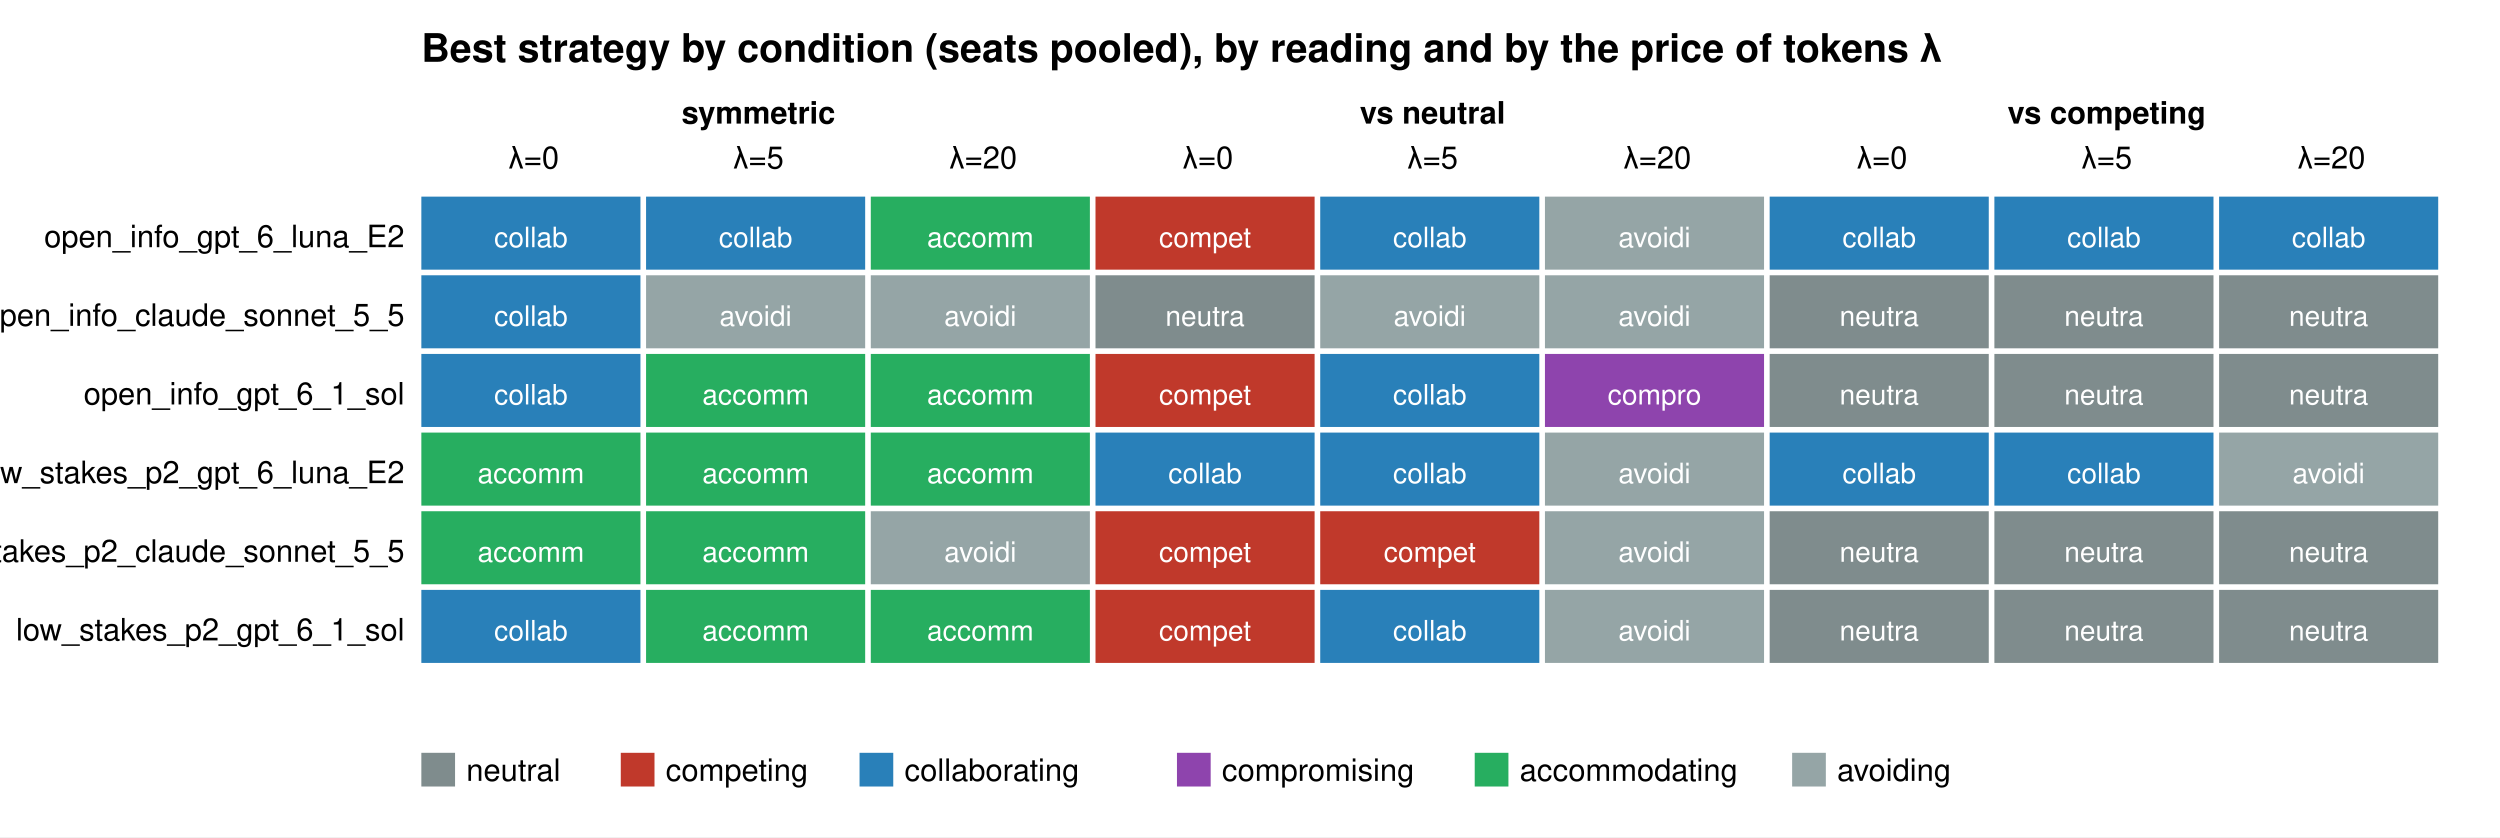
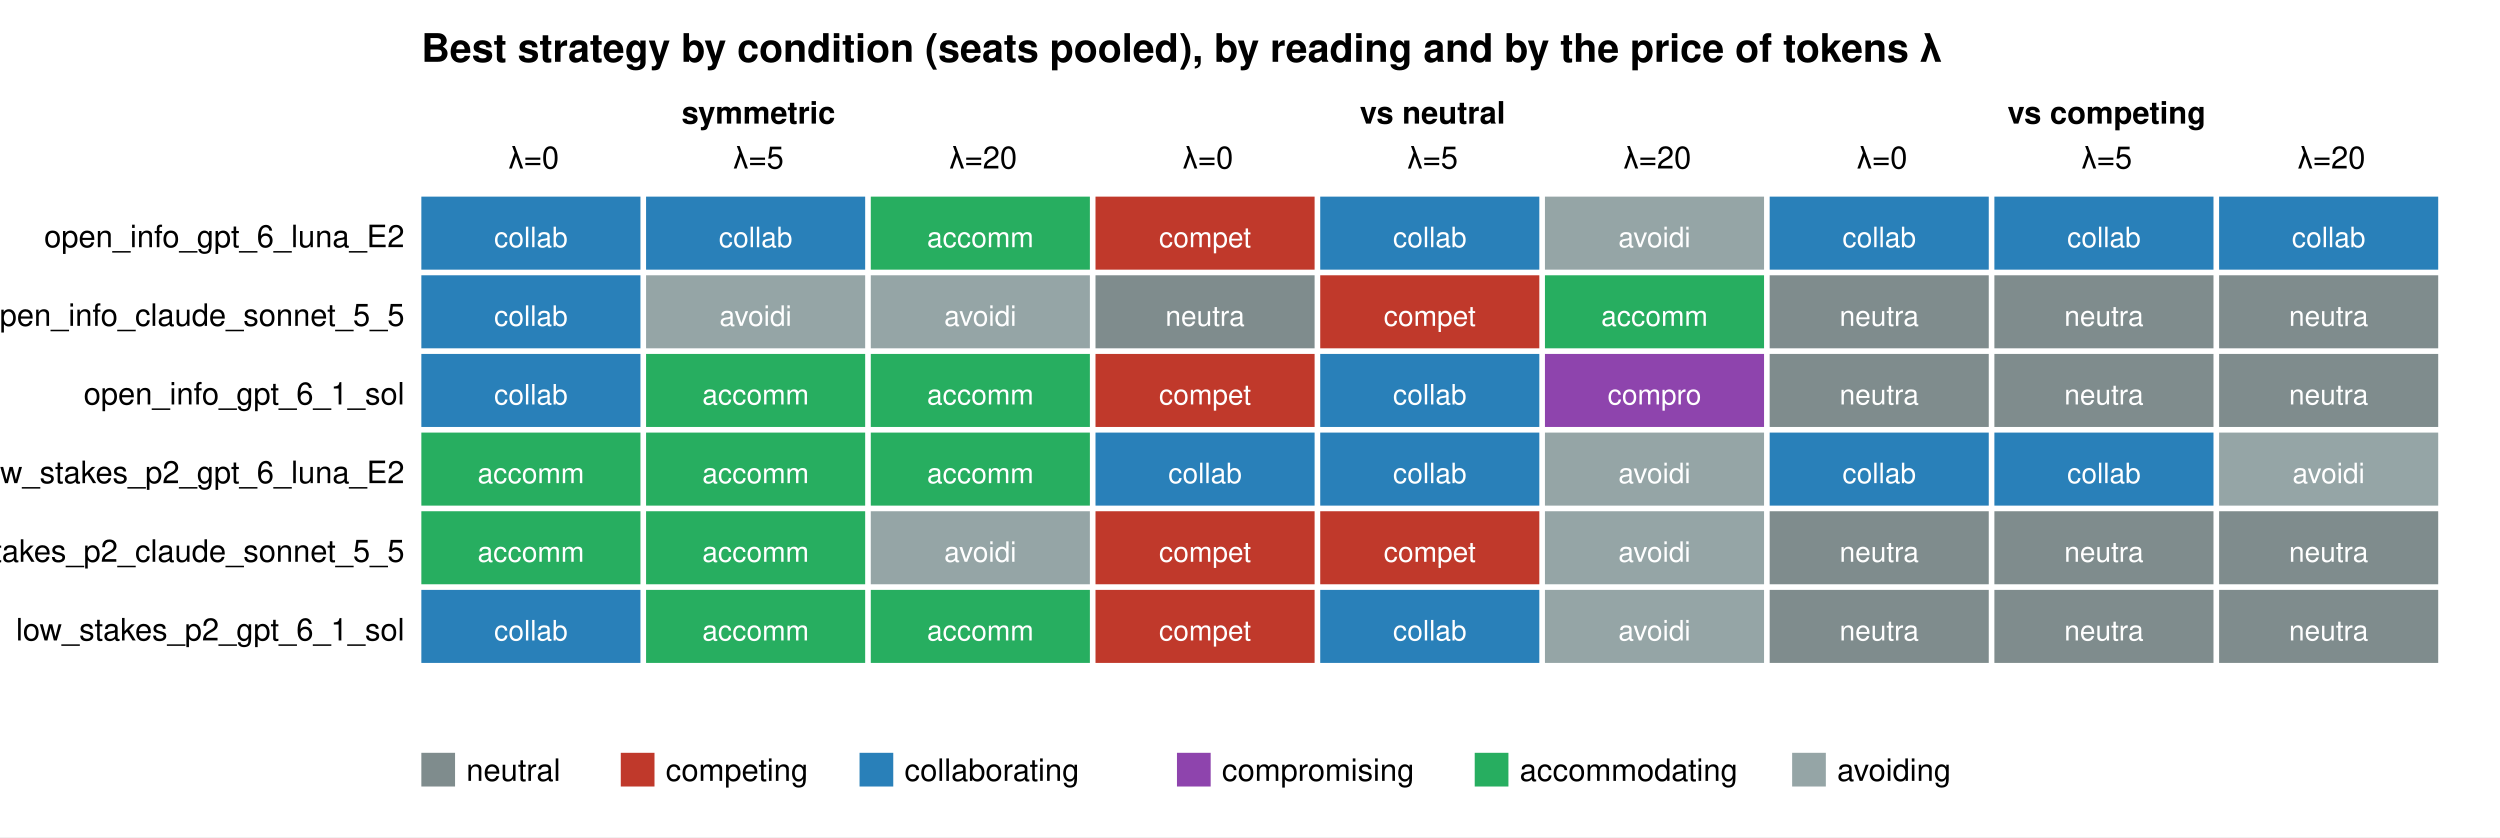
<svg xmlns="http://www.w3.org/2000/svg" width="890" height="298" font-family="Helvetica, Arial, sans-serif" font-size="11">
  <rect width="890" height="298" fill="white" />
  <text x="150" y="22" font-size="14" font-weight="bold">Best strategy by condition (seats pooled), by reading and by the price of tokens λ</text>
  <text x="270" y="44" text-anchor="middle" font-weight="bold">symmetric</text>
  <text x="190" y="60" text-anchor="middle">λ=0</text>
  <text x="270" y="60" text-anchor="middle">λ=5</text>
  <text x="350" y="60" text-anchor="middle">λ=20</text>
  <text x="510" y="44" text-anchor="middle" font-weight="bold">vs neutral</text>
  <text x="430" y="60" text-anchor="middle">λ=0</text>
  <text x="510" y="60" text-anchor="middle">λ=5</text>
  <text x="590" y="60" text-anchor="middle">λ=20</text>
  <text x="750" y="44" text-anchor="middle" font-weight="bold">vs competing</text>
  <text x="670" y="60" text-anchor="middle">λ=0</text>
  <text x="750" y="60" text-anchor="middle">λ=5</text>
  <text x="830" y="60" text-anchor="middle">λ=20</text>
  <text x="144" y="88" text-anchor="end">open_info_gpt_6_luna_E2</text>
  <rect x="150" y="70" width="78" height="26" fill="#2980b9" />
  <text x="189" y="88" text-anchor="middle" fill="white" font-size="10">collab</text>
  <rect x="230" y="70" width="78" height="26" fill="#2980b9" />
  <text x="269" y="88" text-anchor="middle" fill="white" font-size="10">collab</text>
  <rect x="310" y="70" width="78" height="26" fill="#27ae60" />
  <text x="349" y="88" text-anchor="middle" fill="white" font-size="10">accomm</text>
  <rect x="390" y="70" width="78" height="26" fill="#c0392b" />
  <text x="429" y="88" text-anchor="middle" fill="white" font-size="10">compet</text>
  <rect x="470" y="70" width="78" height="26" fill="#2980b9" />
  <text x="509" y="88" text-anchor="middle" fill="white" font-size="10">collab</text>
  <rect x="550" y="70" width="78" height="26" fill="#95a5a6" />
  <text x="589" y="88" text-anchor="middle" fill="white" font-size="10">avoidi</text>
  <rect x="630" y="70" width="78" height="26" fill="#2980b9" />
  <text x="669" y="88" text-anchor="middle" fill="white" font-size="10">collab</text>
  <rect x="710" y="70" width="78" height="26" fill="#2980b9" />
  <text x="749" y="88" text-anchor="middle" fill="white" font-size="10">collab</text>
  <rect x="790" y="70" width="78" height="26" fill="#2980b9" />
  <text x="829" y="88" text-anchor="middle" fill="white" font-size="10">collab</text>
  <text x="144" y="116" text-anchor="end">open_info_claude_sonnet_5_5</text>
  <rect x="150" y="98" width="78" height="26" fill="#2980b9" />
  <text x="189" y="116" text-anchor="middle" fill="white" font-size="10">collab</text>
  <rect x="230" y="98" width="78" height="26" fill="#95a5a6" />
  <text x="269" y="116" text-anchor="middle" fill="white" font-size="10">avoidi</text>
  <rect x="310" y="98" width="78" height="26" fill="#95a5a6" />
  <text x="349" y="116" text-anchor="middle" fill="white" font-size="10">avoidi</text>
  <rect x="390" y="98" width="78" height="26" fill="#7f8c8d" />
  <text x="429" y="116" text-anchor="middle" fill="white" font-size="10">neutra</text>
-   <rect x="470" y="98" width="78" height="26" fill="#95a5a6" />
-   <text x="509" y="116" text-anchor="middle" fill="white" font-size="10">avoidi</text>
-   <rect x="550" y="98" width="78" height="26" fill="#95a5a6" />
-   <text x="589" y="116" text-anchor="middle" fill="white" font-size="10">avoidi</text>
+   <rect x="470" y="98" width="78" height="26" fill="#c0392b" />
+   <text x="509" y="116" text-anchor="middle" fill="white" font-size="10">compet</text>
+   <rect x="550" y="98" width="78" height="26" fill="#27ae60" />
+   <text x="589" y="116" text-anchor="middle" fill="white" font-size="10">accomm</text>
  <rect x="630" y="98" width="78" height="26" fill="#7f8c8d" />
  <text x="669" y="116" text-anchor="middle" fill="white" font-size="10">neutra</text>
  <rect x="710" y="98" width="78" height="26" fill="#7f8c8d" />
  <text x="749" y="116" text-anchor="middle" fill="white" font-size="10">neutra</text>
  <rect x="790" y="98" width="78" height="26" fill="#7f8c8d" />
  <text x="829" y="116" text-anchor="middle" fill="white" font-size="10">neutra</text>
  <text x="144" y="144" text-anchor="end">open_info_gpt_6_1_sol</text>
  <rect x="150" y="126" width="78" height="26" fill="#2980b9" />
  <text x="189" y="144" text-anchor="middle" fill="white" font-size="10">collab</text>
  <rect x="230" y="126" width="78" height="26" fill="#27ae60" />
  <text x="269" y="144" text-anchor="middle" fill="white" font-size="10">accomm</text>
  <rect x="310" y="126" width="78" height="26" fill="#27ae60" />
  <text x="349" y="144" text-anchor="middle" fill="white" font-size="10">accomm</text>
  <rect x="390" y="126" width="78" height="26" fill="#c0392b" />
  <text x="429" y="144" text-anchor="middle" fill="white" font-size="10">compet</text>
  <rect x="470" y="126" width="78" height="26" fill="#2980b9" />
  <text x="509" y="144" text-anchor="middle" fill="white" font-size="10">collab</text>
  <rect x="550" y="126" width="78" height="26" fill="#8e44ad" />
  <text x="589" y="144" text-anchor="middle" fill="white" font-size="10">compro</text>
  <rect x="630" y="126" width="78" height="26" fill="#7f8c8d" />
  <text x="669" y="144" text-anchor="middle" fill="white" font-size="10">neutra</text>
  <rect x="710" y="126" width="78" height="26" fill="#7f8c8d" />
  <text x="749" y="144" text-anchor="middle" fill="white" font-size="10">neutra</text>
  <rect x="790" y="126" width="78" height="26" fill="#7f8c8d" />
  <text x="829" y="144" text-anchor="middle" fill="white" font-size="10">neutra</text>
  <text x="144" y="172" text-anchor="end">low_stakes_p2_gpt_6_luna_E2</text>
  <rect x="150" y="154" width="78" height="26" fill="#27ae60" />
  <text x="189" y="172" text-anchor="middle" fill="white" font-size="10">accomm</text>
  <rect x="230" y="154" width="78" height="26" fill="#27ae60" />
  <text x="269" y="172" text-anchor="middle" fill="white" font-size="10">accomm</text>
  <rect x="310" y="154" width="78" height="26" fill="#27ae60" />
  <text x="349" y="172" text-anchor="middle" fill="white" font-size="10">accomm</text>
  <rect x="390" y="154" width="78" height="26" fill="#2980b9" />
  <text x="429" y="172" text-anchor="middle" fill="white" font-size="10">collab</text>
  <rect x="470" y="154" width="78" height="26" fill="#2980b9" />
  <text x="509" y="172" text-anchor="middle" fill="white" font-size="10">collab</text>
  <rect x="550" y="154" width="78" height="26" fill="#95a5a6" />
  <text x="589" y="172" text-anchor="middle" fill="white" font-size="10">avoidi</text>
  <rect x="630" y="154" width="78" height="26" fill="#2980b9" />
  <text x="669" y="172" text-anchor="middle" fill="white" font-size="10">collab</text>
  <rect x="710" y="154" width="78" height="26" fill="#2980b9" />
  <text x="749" y="172" text-anchor="middle" fill="white" font-size="10">collab</text>
  <rect x="790" y="154" width="78" height="26" fill="#95a5a6" />
  <text x="829" y="172" text-anchor="middle" fill="white" font-size="10">avoidi</text>
  <text x="144" y="200" text-anchor="end">low_stakes_p2_claude_sonnet_5_5</text>
  <rect x="150" y="182" width="78" height="26" fill="#27ae60" />
  <text x="189" y="200" text-anchor="middle" fill="white" font-size="10">accomm</text>
  <rect x="230" y="182" width="78" height="26" fill="#27ae60" />
  <text x="269" y="200" text-anchor="middle" fill="white" font-size="10">accomm</text>
  <rect x="310" y="182" width="78" height="26" fill="#95a5a6" />
  <text x="349" y="200" text-anchor="middle" fill="white" font-size="10">avoidi</text>
  <rect x="390" y="182" width="78" height="26" fill="#c0392b" />
  <text x="429" y="200" text-anchor="middle" fill="white" font-size="10">compet</text>
  <rect x="470" y="182" width="78" height="26" fill="#c0392b" />
  <text x="509" y="200" text-anchor="middle" fill="white" font-size="10">compet</text>
  <rect x="550" y="182" width="78" height="26" fill="#95a5a6" />
  <text x="589" y="200" text-anchor="middle" fill="white" font-size="10">avoidi</text>
  <rect x="630" y="182" width="78" height="26" fill="#7f8c8d" />
  <text x="669" y="200" text-anchor="middle" fill="white" font-size="10">neutra</text>
  <rect x="710" y="182" width="78" height="26" fill="#7f8c8d" />
  <text x="749" y="200" text-anchor="middle" fill="white" font-size="10">neutra</text>
  <rect x="790" y="182" width="78" height="26" fill="#7f8c8d" />
  <text x="829" y="200" text-anchor="middle" fill="white" font-size="10">neutra</text>
  <text x="144" y="228" text-anchor="end">low_stakes_p2_gpt_6_1_sol</text>
  <rect x="150" y="210" width="78" height="26" fill="#2980b9" />
  <text x="189" y="228" text-anchor="middle" fill="white" font-size="10">collab</text>
  <rect x="230" y="210" width="78" height="26" fill="#27ae60" />
  <text x="269" y="228" text-anchor="middle" fill="white" font-size="10">accomm</text>
  <rect x="310" y="210" width="78" height="26" fill="#27ae60" />
  <text x="349" y="228" text-anchor="middle" fill="white" font-size="10">accomm</text>
  <rect x="390" y="210" width="78" height="26" fill="#c0392b" />
  <text x="429" y="228" text-anchor="middle" fill="white" font-size="10">compet</text>
  <rect x="470" y="210" width="78" height="26" fill="#2980b9" />
  <text x="509" y="228" text-anchor="middle" fill="white" font-size="10">collab</text>
  <rect x="550" y="210" width="78" height="26" fill="#95a5a6" />
  <text x="589" y="228" text-anchor="middle" fill="white" font-size="10">avoidi</text>
  <rect x="630" y="210" width="78" height="26" fill="#7f8c8d" />
  <text x="669" y="228" text-anchor="middle" fill="white" font-size="10">neutra</text>
  <rect x="710" y="210" width="78" height="26" fill="#7f8c8d" />
  <text x="749" y="228" text-anchor="middle" fill="white" font-size="10">neutra</text>
  <rect x="790" y="210" width="78" height="26" fill="#7f8c8d" />
  <text x="829" y="228" text-anchor="middle" fill="white" font-size="10">neutra</text>
  <rect x="150" y="268" width="12" height="12" fill="#7f8c8d" />
  <text x="166" y="278">neutral</text>
  <rect x="221" y="268" width="12" height="12" fill="#c0392b" />
  <text x="237" y="278">competing</text>
  <rect x="306" y="268" width="12" height="12" fill="#2980b9" />
  <text x="322" y="278">collaborating</text>
  <rect x="419" y="268" width="12" height="12" fill="#8e44ad" />
  <text x="435" y="278">compromising</text>
  <rect x="525" y="268" width="12" height="12" fill="#27ae60" />
  <text x="541" y="278">accommodating</text>
  <rect x="638" y="268" width="12" height="12" fill="#95a5a6" />
  <text x="654" y="278">avoiding</text>
</svg>
